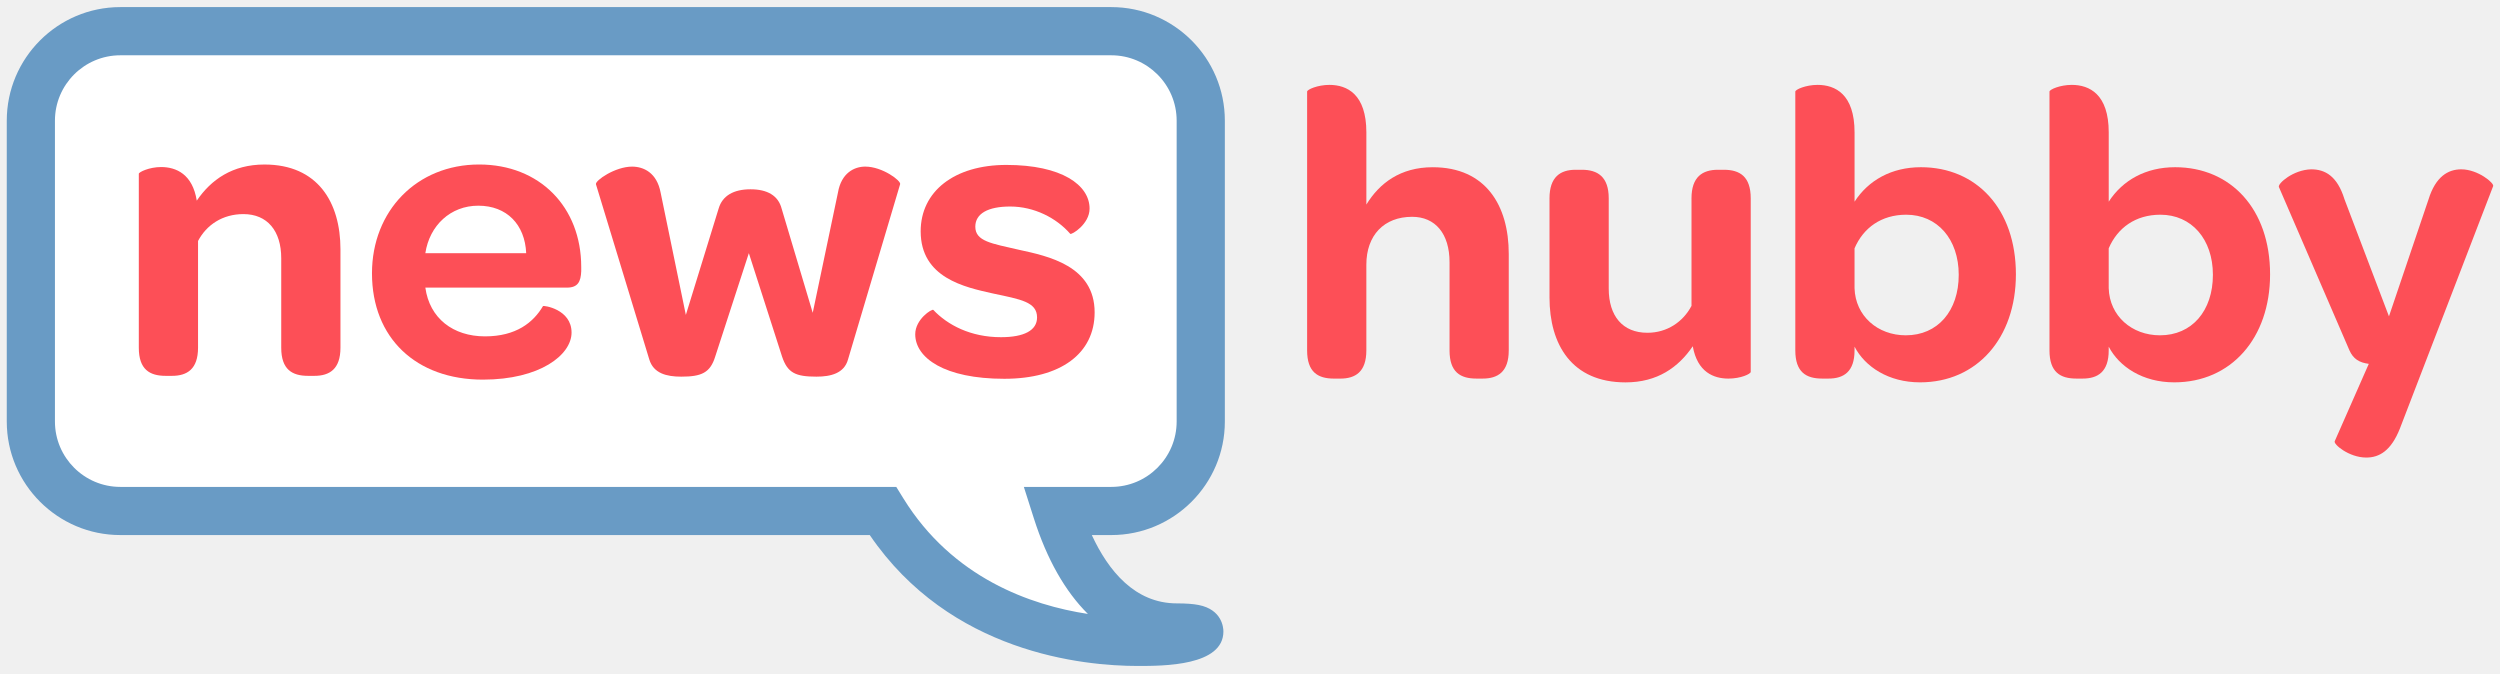
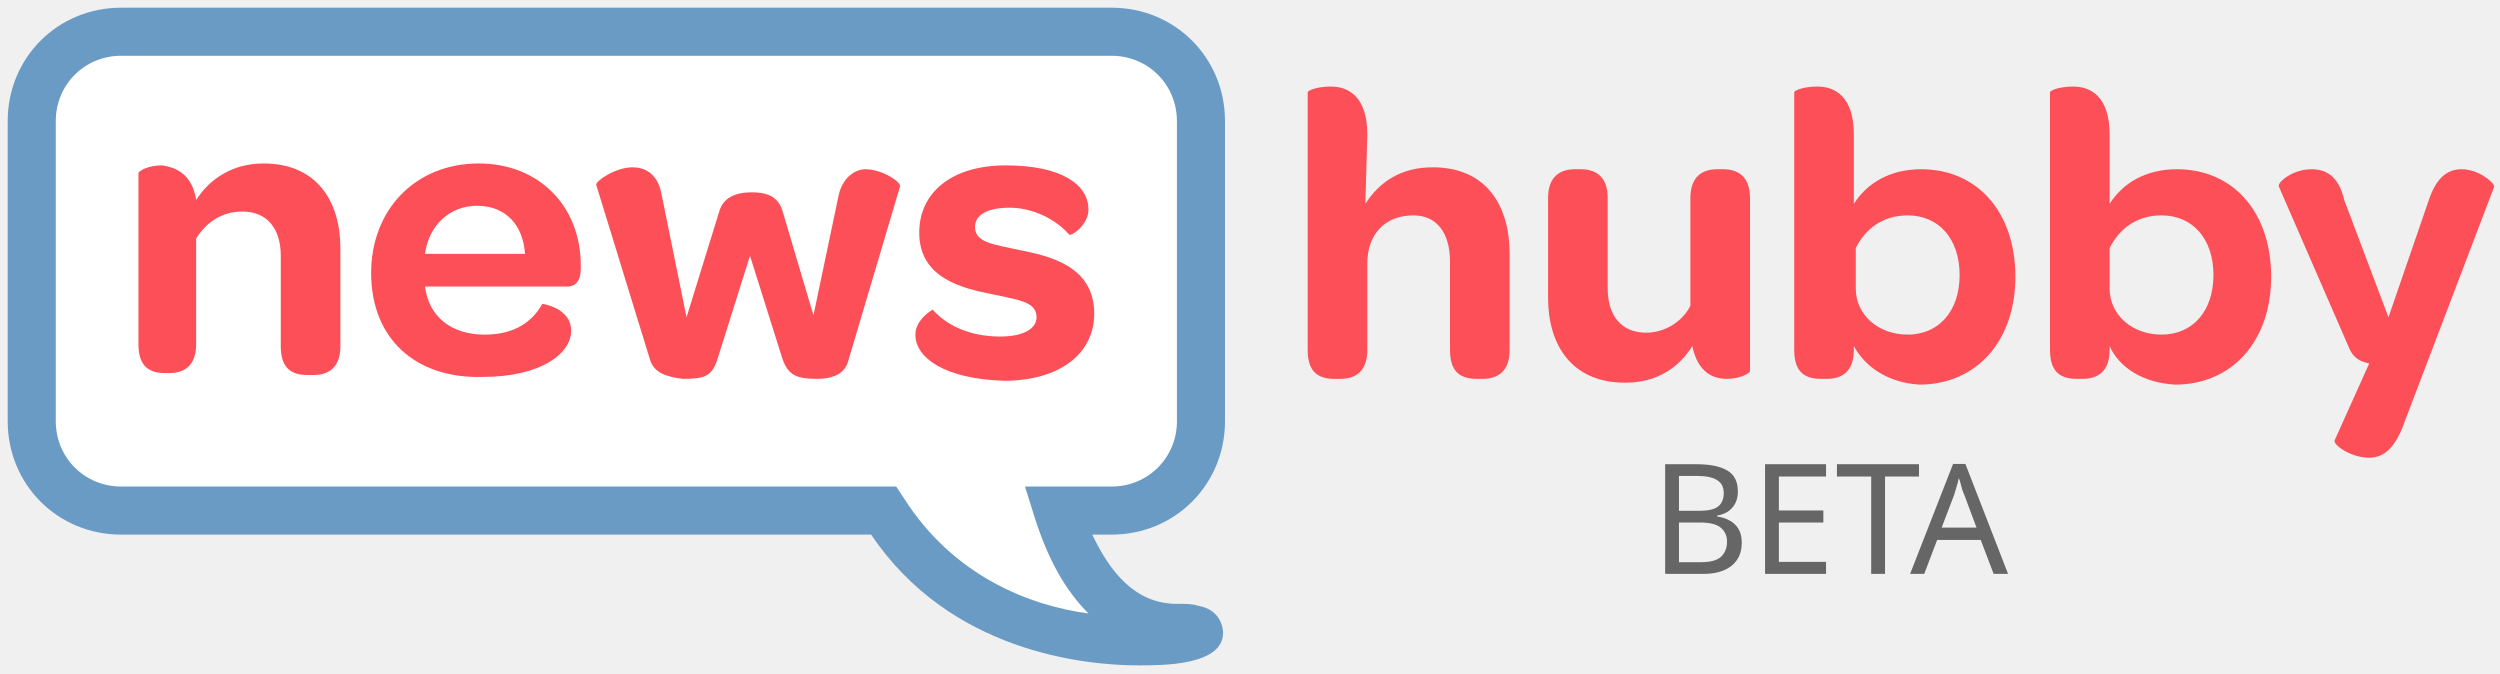
- <svg xmlns="http://www.w3.org/2000/svg" version="1.1" id="Layer_1" x="0px" y="0px" width="130px" height="35px" viewBox="0 0 130 35" enable-background="new 0 0 130 35" xml:space="preserve">
+ <svg xmlns="http://www.w3.org/2000/svg" version="1.1" id="Layer_1" x="0px" y="0px" viewBox="0 0 130 35" enable-background="new 0 0 130 35" xml:space="preserve">
  <g>
    <g>
-       <path fill="#FFFFFF" d="M62.439,21.919V6.275c0-2.57-2.082-4.653-4.652-4.653H6.257c-2.569,0-4.652,2.083-4.652,4.653v15.644    c0,2.568,2.083,4.652,4.652,4.652h39.65c6.141,9.941,20.656,6.059,15.29,6.059c-3.636,0-5.418-3.463-6.244-6.059h2.834    C60.357,26.571,62.439,24.487,62.439,21.919z" />
-       <path fill="#699BC5" d="M59.168,34.63c-2.844,0-9.762-0.678-13.94-6.807H6.257c-3.256,0-5.905-2.648-5.905-5.904V6.275    c0-3.256,2.649-5.906,5.905-5.906h51.53c3.255,0,5.905,2.649,5.905,5.906v15.644c0,3.256-2.649,5.904-5.905,5.904h-1.013    c0.862,1.861,2.245,3.553,4.422,3.553c0.473,0,0.841,0.027,1.126,0.082c1.233,0.238,1.295,1.189,1.295,1.377    C63.618,34.63,60.5,34.63,59.168,34.63z M6.257,2.875c-1.875,0-3.4,1.525-3.4,3.4v15.644c0,1.875,1.525,3.4,3.4,3.4h40.349    l0.367,0.594c2.562,4.148,6.635,5.559,9.598,6.012c-1.18-1.17-2.134-2.844-2.812-4.975l-0.519-1.631h4.546    c1.875,0,3.4-1.525,3.4-3.4V6.275c0-1.875-1.525-3.4-3.4-3.4H6.257z" />
+       <path fill="#FFFFFF" d="M62.4,21.9V6.3c0-2.6-2.1-4.7-4.7-4.7H6.3c-2.6,0-4.7,2.1-4.7,4.7v15.6c0,2.6,2.1,4.7,4.7,4.7h39.7    c6.1,9.9,20.7,6.1,15.3,6.1c-3.6,0-5.4-3.5-6.2-6.1h2.8C60.4,26.6,62.4,24.5,62.4,21.9z" />
+       <path fill="#699BC5" d="M59.2,34.6c-2.8,0-9.8-0.7-13.9-6.8h-39c-3.3,0-5.9-2.6-5.9-5.9V6.3C0.4,3,3,0.4,6.3,0.4h51.5    c3.3,0,5.9,2.6,5.9,5.9v15.6c0,3.3-2.6,5.9-5.9,5.9h-1c0.9,1.9,2.2,3.6,4.4,3.6c0.5,0,0.8,0,1.1,0.1c1.2,0.2,1.3,1.2,1.3,1.4    C63.6,34.6,60.5,34.6,59.2,34.6z M6.3,2.9c-1.9,0-3.4,1.5-3.4,3.4v15.6c0,1.9,1.5,3.4,3.4,3.4h40.3l0.4,0.6c2.6,4.1,6.6,5.6,9.6,6    c-1.2-1.2-2.1-2.8-2.8-5l-0.5-1.6h4.5c1.9,0,3.4-1.5,3.4-3.4V6.3c0-1.9-1.5-3.4-3.4-3.4H6.3z" />
    </g>
    <g>
-       <path fill="#FD4F57" d="M10.232,10.434c0.743-1.092,1.857-1.879,3.518-1.879c2.774,0,3.954,1.966,3.954,4.413v5.113    c0,1.113-0.568,1.463-1.354,1.463h-0.328c-0.83,0-1.398-0.328-1.398-1.463v-4.654c0-1.42-0.721-2.294-1.966-2.294    c-1.093,0-1.923,0.568-2.36,1.398v5.55c0,1.113-0.568,1.463-1.354,1.463H8.616c-0.83,0-1.398-0.328-1.398-1.463V9.036    c0-0.087,0.546-0.35,1.158-0.35C9.162,8.686,10.014,9.057,10.232,10.434z" />
-       <path fill="#FD4F57" d="M19.343,14.213c0-3.255,2.337-5.659,5.571-5.659c3.146,0,5.31,2.207,5.31,5.331v0.218    c-0.022,0.546-0.175,0.853-0.743,0.853h-7.363c0.219,1.595,1.442,2.535,3.103,2.535c1.617,0,2.513-0.722,3.015-1.574    c0.021-0.044,1.485,0.153,1.485,1.376c0,1.159-1.639,2.448-4.61,2.448C21.637,19.741,19.343,17.577,19.343,14.213z M22.118,13.165    h5.244c-0.065-1.485-1.005-2.469-2.491-2.469C23.429,10.695,22.336,11.723,22.118,13.165z" />
-       <path fill="#FD4F57" d="M33.763,18.692l-2.774-9.111c-0.044-0.197,1.004-0.917,1.878-0.917c0.59,0,1.289,0.306,1.486,1.354    l1.311,6.358l1.704-5.528c0.197-0.677,0.787-1.005,1.66-1.005c0.874,0,1.442,0.328,1.617,1.005l1.617,5.418l1.311-6.249    c0.175-1.027,0.852-1.354,1.42-1.354c0.896,0,1.879,0.743,1.813,0.917l-2.709,9.111c-0.197,0.721-0.896,0.895-1.639,0.895    c-1.092,0-1.507-0.195-1.792-1.047l-1.726-5.375l-1.748,5.375c-0.262,0.852-0.721,1.047-1.77,1.047    C34.658,19.587,33.981,19.413,33.763,18.692z" />
-       <path fill="#FD4F57" d="M47.592,17.382c0-0.787,0.874-1.333,0.939-1.268c0.743,0.787,1.944,1.42,3.518,1.42    c1.201,0,1.878-0.35,1.878-1.027c0-0.808-0.852-0.939-2.294-1.246c-1.464-0.327-3.758-0.808-3.758-3.233    c0-2.075,1.748-3.452,4.457-3.452c2.884,0,4.326,1.049,4.326,2.272c0,0.809-0.939,1.376-1.005,1.311    c-0.721-0.83-1.879-1.42-3.124-1.42c-1.158,0-1.813,0.371-1.813,1.048c0,0.765,0.852,0.874,2.272,1.202    c1.507,0.328,3.933,0.83,3.933,3.255c0,2.141-1.77,3.453-4.697,3.453C49.1,19.698,47.592,18.604,47.592,17.382z" />
+       <path fill="#FD4F57" d="M10.2,10.4c0.7-1.1,1.9-1.9,3.5-1.9c2.8,0,4,2,4,4.4v5.1c0,1.1-0.6,1.5-1.4,1.5H16c-0.8,0-1.4-0.3-1.4-1.5    v-4.7c0-1.4-0.7-2.3-2-2.3c-1.1,0-1.9,0.6-2.4,1.4v5.5c0,1.1-0.6,1.5-1.4,1.5H8.6c-0.8,0-1.4-0.3-1.4-1.5V9c0-0.1,0.5-0.4,1.2-0.4    C9.2,8.7,10,9.1,10.2,10.4z" />
+       <path fill="#FD4F57" d="M19.3,14.2c0-3.3,2.3-5.7,5.6-5.7c3.1,0,5.3,2.2,5.3,5.3v0.2c0,0.5-0.2,0.9-0.7,0.9h-7.4    c0.2,1.6,1.4,2.5,3.1,2.5c1.6,0,2.5-0.7,3-1.6c0,0,1.5,0.2,1.5,1.4c0,1.2-1.6,2.4-4.6,2.4C21.6,19.7,19.3,17.6,19.3,14.2z     M22.1,13.2h5.2c-0.1-1.5-1-2.5-2.5-2.5C23.4,10.7,22.3,11.7,22.1,13.2z" />
+       <path fill="#FD4F57" d="M33.8,18.7L31,9.6c0-0.2,1-0.9,1.9-0.9c0.6,0,1.3,0.3,1.5,1.4l1.3,6.4l1.7-5.5c0.2-0.7,0.8-1,1.7-1    c0.9,0,1.4,0.3,1.6,1l1.6,5.4l1.3-6.2c0.2-1,0.9-1.4,1.4-1.4c0.9,0,1.9,0.7,1.8,0.9l-2.7,9.1c-0.2,0.7-0.9,0.9-1.6,0.9    c-1.1,0-1.5-0.2-1.8-1l-1.7-5.4l-1.7,5.4c-0.3,0.9-0.7,1-1.8,1C34.7,19.6,34,19.4,33.8,18.7z" />
+       <path fill="#FD4F57" d="M47.6,17.4c0-0.8,0.9-1.3,0.9-1.3c0.7,0.8,1.9,1.4,3.5,1.4c1.2,0,1.9-0.4,1.9-1c0-0.8-0.9-0.9-2.3-1.2    c-1.5-0.3-3.8-0.8-3.8-3.2c0-2.1,1.7-3.5,4.5-3.5c2.9,0,4.3,1,4.3,2.3c0,0.8-0.9,1.4-1,1.3c-0.7-0.8-1.9-1.4-3.1-1.4    c-1.2,0-1.8,0.4-1.8,1c0,0.8,0.9,0.9,2.3,1.2c1.5,0.3,3.9,0.8,3.9,3.3c0,2.1-1.8,3.5-4.7,3.5C49.1,19.7,47.6,18.6,47.6,17.4z" />
    </g>
    <g>
-       <path fill="#FD4F57" d="M71.049,10.641c0.678-1.114,1.77-1.945,3.452-1.945c2.774,0,3.954,2.01,3.954,4.501v5.024    c0,1.115-0.568,1.465-1.354,1.465h-0.328c-0.829,0-1.397-0.328-1.397-1.465v-4.588c0-1.485-0.743-2.359-1.945-2.359    c-1.463,0-2.381,0.961-2.381,2.491v4.457c0,1.115-0.568,1.465-1.354,1.465h-0.328c-0.83,0-1.398-0.328-1.398-1.465V4.764    c0-0.109,0.547-0.35,1.158-0.35c0.918,0,1.923,0.481,1.923,2.469V10.641z" />
-       <path fill="#FD4F57" d="M88.024,18.005c-0.743,1.092-1.835,1.879-3.495,1.879c-2.797,0-3.955-1.967-3.955-4.415v-5.156    c0-1.114,0.568-1.485,1.354-1.485h0.328c0.808,0,1.398,0.35,1.398,1.485v4.697c0,1.42,0.721,2.294,2.01,2.294    c1.026,0,1.856-0.568,2.294-1.398v-5.593c0-1.114,0.568-1.485,1.376-1.485h0.306c0.831,0,1.398,0.35,1.398,1.485v9.024    c0,0.109-0.524,0.35-1.157,0.35C89.117,19.687,88.265,19.358,88.024,18.005z" />
-       <path fill="#FD4F57" d="M96.436,18.026v0.195c0,1.115-0.567,1.465-1.354,1.465h-0.328c-0.83,0-1.398-0.328-1.398-1.465V4.764    c0-0.109,0.547-0.35,1.158-0.35c0.918,0,1.923,0.481,1.923,2.469v3.604c0.721-1.114,1.923-1.792,3.452-1.792    c2.884,0,4.938,2.163,4.938,5.571c0,3.321-2.032,5.616-4.981,5.616C98.205,19.884,96.981,19.073,96.436,18.026z M101.854,14.29    c0-1.857-1.113-3.125-2.73-3.125c-1.289,0-2.229,0.677-2.688,1.748v2.075c0.044,1.442,1.201,2.448,2.665,2.448    C100.762,17.437,101.854,16.168,101.854,14.29z" />
-       <path fill="#FD4F57" d="M109.653,18.026v0.195c0,1.115-0.568,1.465-1.354,1.465h-0.328c-0.83,0-1.398-0.328-1.398-1.465V4.764    c0-0.109,0.547-0.35,1.158-0.35c0.918,0,1.923,0.481,1.923,2.469v3.604c0.721-1.114,1.922-1.792,3.452-1.792    c2.884,0,4.938,2.163,4.938,5.571c0,3.321-2.032,5.616-4.981,5.616C111.423,19.884,110.199,19.073,109.653,18.026z M115.071,14.29    c0-1.857-1.114-3.125-2.73-3.125c-1.289,0-2.229,0.677-2.688,1.748v2.075c0.044,1.442,1.201,2.448,2.665,2.448    C113.979,17.437,115.071,16.168,115.071,14.29z" />
-       <path fill="#FD4F57" d="M121.407,22.94l1.77-4.02c-0.502-0.064-0.809-0.262-1.005-0.699l-3.67-8.499    c-0.066-0.175,0.742-0.896,1.682-0.917c0.721,0,1.354,0.349,1.727,1.551l2.315,6.095l2.054-6.073    c0.371-1.202,1.026-1.573,1.704-1.573c0.874,0,1.726,0.721,1.66,0.874l-4.85,12.606c-0.459,1.158-1.07,1.508-1.748,1.508    C122.15,23.794,121.319,23.095,121.407,22.94z" />
+       <path fill="#FD4F57" d="M71,10.6c0.7-1.1,1.8-1.9,3.5-1.9c2.8,0,4,2,4,4.5v5c0,1.1-0.6,1.5-1.4,1.5h-0.3c-0.8,0-1.4-0.3-1.4-1.5    v-4.6c0-1.5-0.7-2.4-1.9-2.4c-1.5,0-2.4,1-2.4,2.5v4.5c0,1.1-0.6,1.5-1.4,1.5h-0.3c-0.8,0-1.4-0.3-1.4-1.5V4.8    c0-0.1,0.5-0.3,1.2-0.3c0.9,0,1.9,0.5,1.9,2.5L71,10.6L71,10.6z" />
+       <path fill="#FD4F57" d="M88,18c-0.7,1.1-1.8,1.9-3.5,1.9c-2.8,0-4-2-4-4.4v-5.2c0-1.1,0.6-1.5,1.4-1.5h0.3c0.8,0,1.4,0.4,1.4,1.5    V15c0,1.4,0.7,2.3,2,2.3c1,0,1.9-0.6,2.3-1.4v-5.6c0-1.1,0.6-1.5,1.4-1.5h0.3c0.8,0,1.4,0.4,1.4,1.5v9c0,0.1-0.5,0.4-1.2,0.4    C89.1,19.7,88.3,19.4,88,18z" />
+       <path fill="#FD4F57" d="M96.4,18v0.2c0,1.1-0.6,1.5-1.4,1.5h-0.3c-0.8,0-1.4-0.3-1.4-1.5V4.8c0-0.1,0.5-0.3,1.2-0.3    c0.9,0,1.9,0.5,1.9,2.5v3.6c0.7-1.1,1.9-1.8,3.5-1.8c2.9,0,4.9,2.2,4.9,5.6c0,3.3-2,5.6-5,5.6C98.2,19.9,97,19.1,96.4,18z     M101.9,14.3c0-1.9-1.1-3.1-2.7-3.1c-1.3,0-2.2,0.7-2.7,1.7V15c0,1.4,1.2,2.4,2.7,2.4C100.8,17.4,101.9,16.2,101.9,14.3z" />
+       <path fill="#FD4F57" d="M109.7,18v0.2c0,1.1-0.6,1.5-1.4,1.5H108c-0.8,0-1.4-0.3-1.4-1.5V4.8c0-0.1,0.5-0.3,1.2-0.3    c0.9,0,1.9,0.5,1.9,2.5v3.6c0.7-1.1,1.9-1.8,3.5-1.8c2.9,0,4.9,2.2,4.9,5.6c0,3.3-2,5.6-5,5.6C111.4,19.9,110.2,19.1,109.7,18z     M115.1,14.3c0-1.9-1.1-3.1-2.7-3.1c-1.3,0-2.2,0.7-2.7,1.7V15c0,1.4,1.2,2.4,2.7,2.4C114,17.4,115.1,16.2,115.1,14.3z" />
+       <path fill="#FD4F57" d="M121.4,22.9l1.8-4c-0.5-0.1-0.8-0.3-1-0.7l-3.7-8.5c-0.1-0.2,0.7-0.9,1.7-0.9c0.7,0,1.4,0.3,1.7,1.6    l2.3,6.1l2.1-6.1c0.4-1.2,1-1.6,1.7-1.6c0.9,0,1.7,0.7,1.7,0.9l-4.8,12.6c-0.5,1.2-1.1,1.5-1.7,1.5    C122.2,23.8,121.3,23.1,121.4,22.9z" />
    </g>
  </g>
+   <text transform="matrix(1 0 0 1 85.8061 29.8425)" fill="#666666" font-family="'Arial-BoldMT'" font-size="7.99">BETA</text>
</svg>
